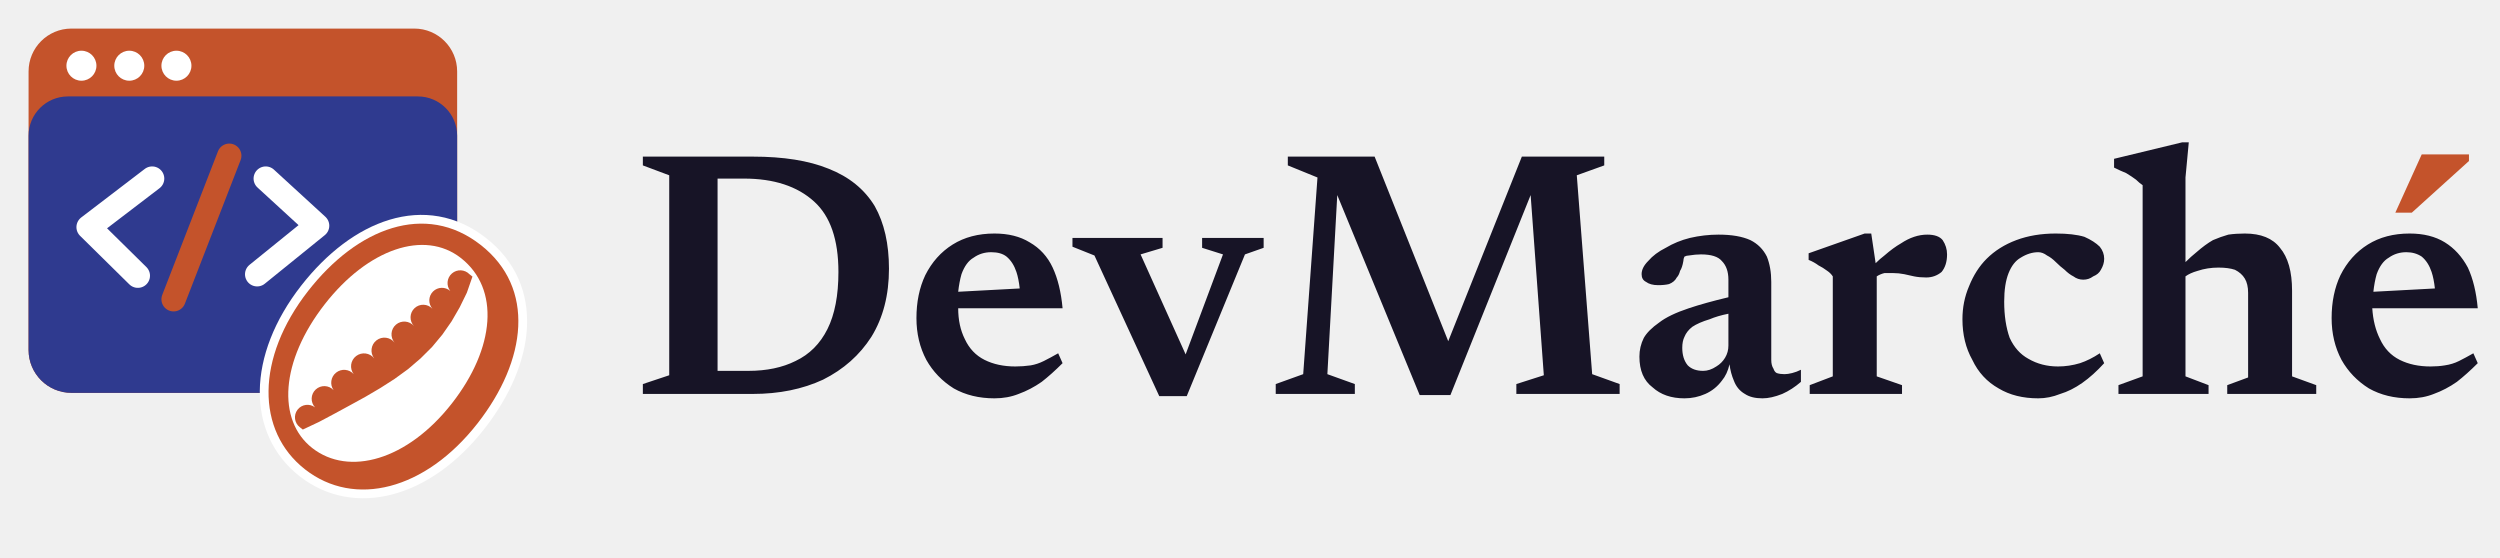
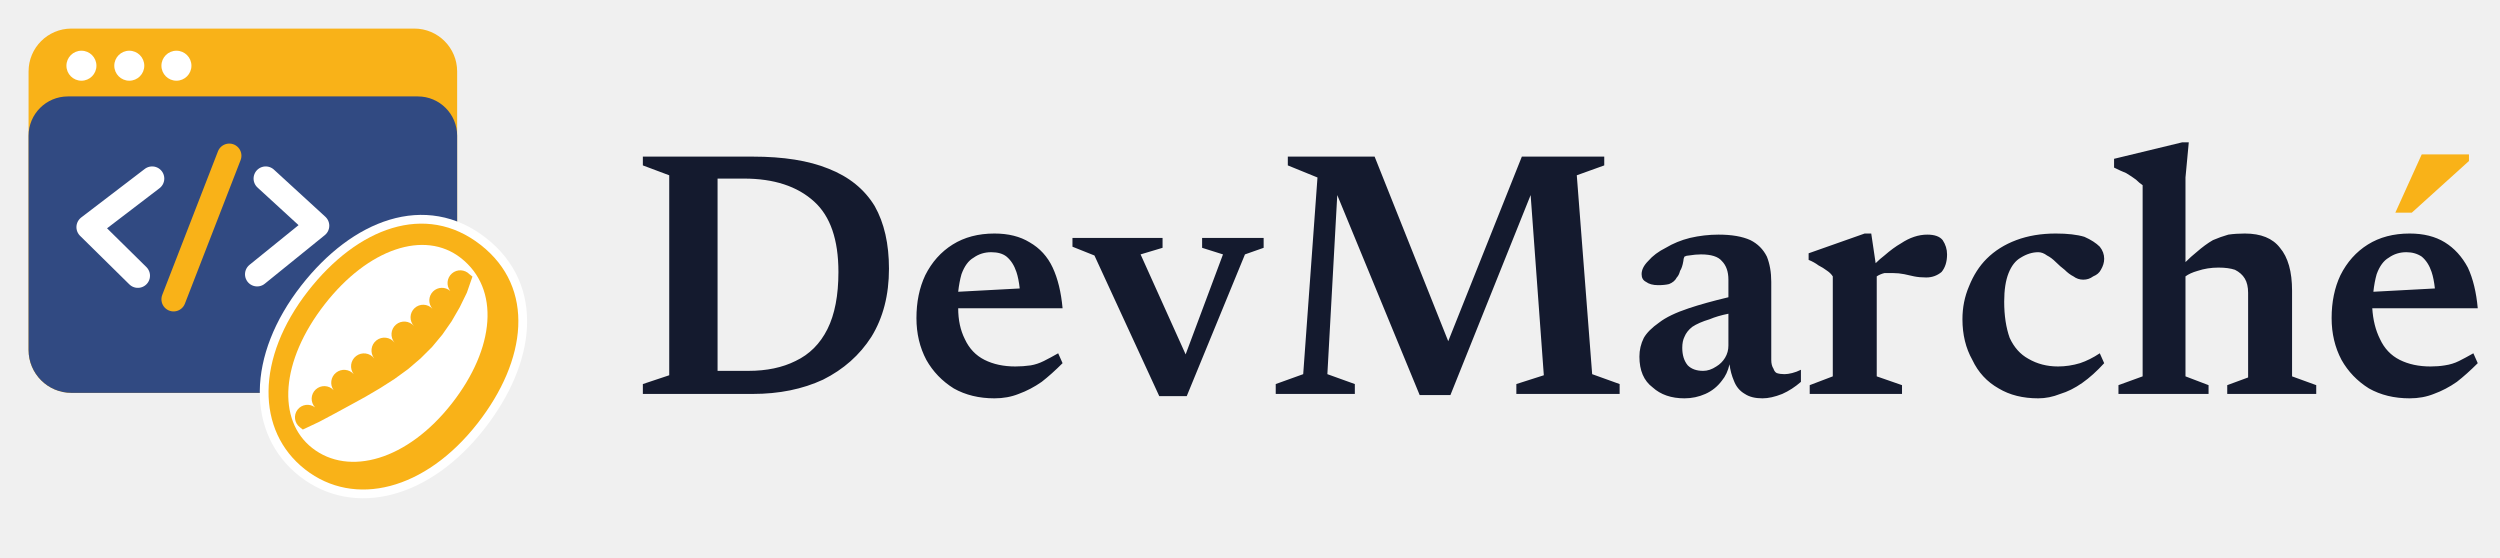
<svg xmlns="http://www.w3.org/2000/svg" viewBox="0 0 350 78">
  <svg x="0" y="0" width="78" height="78" viewBox="13 17 78 78">
-     <path fill="#C4532B" d="M17 27a6 6 0 0 1 6-6h48a6 6 0 0 1 6 6v39a6 6 0 0 1-6 6H23a6 6 0 0 1-6-6Z" />
-     <path fill="#2F3A8F" d="M17 36a5.5 5.5 0 0 1 5.5-5.5h49A5.5 5.5 0 0 1 77 36v30a6 6 0 0 1-6 6H23a6 6 0 0 1-6-6Z" />
+     <path fill="#F9B218" d="M17 27a6 6 0 0 1 6-6h48a6 6 0 0 1 6 6v39a6 6 0 0 1-6 6H23a6 6 0 0 1-6-6Z" />
+     <path fill="#314A82" d="M17 36a5.5 5.5 0 0 1 5.5-5.5h49A5.5 5.5 0 0 1 77 36v30a6 6 0 0 1-6 6H23a6 6 0 0 1-6-6Z" />
    <g fill="#fff">
      <circle cx="24.4" cy="26.2" r="2.1" />
      <circle cx="31.1" cy="26.2" r="2.1" />
      <circle cx="37.7" cy="26.2" r="2.1" />
    </g>
    <g fill="none" stroke-width="3.4" stroke-linecap="round" stroke-linejoin="round">
      <path stroke="#fff" d="M34.3 42 25.4 48.8l6.9 6.8M50.2 42l7.2 6.6-8.4 6.8" />
-       <path stroke="#C4532B" d="M45.1 38.8 37.3 58.9" />
+       <path stroke="#F9B218" d="M45.1 38.8 37.3 58.9" />
    </g>
    <g transform="translate(68 67) rotate(38) scale(1.75) translate(-12 -12)">
      <path fill="#FFFFFF" stroke="#FFFFFF" stroke-width="1.4" d="M12 .6C17.6.6 20.6 5.6 20.6 12c0 6.8-3.6 11.4-8.6 11.4S3.4 18.8 3.4 12C3.4 5.6 6.4.6 12 .6Z" />
-       <path fill="#C4532B" d="M12 .6C17.6.6 20.6 5.6 20.6 12c0 6.8-3.6 11.4-8.6 11.4S3.4 18.8 3.4 12C3.4 5.6 6.4.6 12 .6Z" />
+       <path fill="#F9B218" d="M12 .6C17.6.6 20.6 5.6 20.6 12c0 6.8-3.6 11.4-8.6 11.4S3.4 18.8 3.4 12C3.4 5.6 6.4.6 12 .6Z" />
      <path fill="#fff" d="M11.4 2.4c4 0 6.6 4 6.6 9.6 0 5.8-2.9 9.7-6.6 9.7-3.6 0-6.3-3.9-6.3-9.7 0-5.6 2.6-9.6 6.3-9.6Z" />
-       <path fill="#C4532B" d="M13.05 3 13.49 4.29 13.76 5.57 13.94 6.86 14.01 8.14 13.97 9.43 13.81 10.71 13.55 12 13.18 13.29 12.73 14.57 12.22 15.86 11.67 17.14 11.11 18.43 10.54 19.71 9.89 21 L9.59 21A1 1 0 0 1 9.57 19A1.01 1.01 0 0 1 9.89 17A1.03 1.03 0 0 1 10.37 15A1.03 1.03 0 0 1 10.89 13A1.03 1.03 0 0 1 11.39 11A1.02 1.02 0 0 1 11.8 9A1.01 1.01 0 0 1 12.11 7A1.01 1.01 0 0 1 12.36 5A1.02 1.02 0 0 1 12.75 3Z" />
+       <path fill="#F9B218" d="M13.05 3 13.49 4.29 13.76 5.57 13.94 6.86 14.01 8.14 13.97 9.43 13.81 10.71 13.55 12 13.18 13.29 12.73 14.57 12.22 15.86 11.67 17.14 11.11 18.43 10.54 19.71 9.89 21 L9.59 21A1 1 0 0 1 9.57 19A1.01 1.01 0 0 1 9.89 17A1.03 1.03 0 0 1 10.37 15A1.03 1.03 0 0 1 10.89 13A1.03 1.03 0 0 1 11.39 11A1.02 1.02 0 0 1 11.8 9A1.01 1.01 0 0 1 12.11 7A1.01 1.01 0 0 1 12.36 5A1.02 1.02 0 0 1 12.75 3Z" />
    </g>
  </svg>
  <svg x="88" y="19" width="261.5" height="40" viewBox="0 6.5 170 26">
-     <path fill="#171426" d="M11.3 30L1.3 30L1.3 29.1L3.7 28.3L3.7 10.1L1.3 9.2L1.3 8.4L11.3 8.4Q15.5 8.4 18.2 9.5Q21 10.6 22.4 12.9Q23.7 15.2 23.7 18.6L23.7 18.6Q23.7 22.2 22.1 24.8Q20.5 27.3 17.7 28.7Q14.9 30 11.3 30L11.3 30ZM19.1 18.9L19.1 18.9Q19.1 14.5 16.9 12.5Q14.6 10.4 10.5 10.4L10.5 10.4L8.1 10.4L8.1 27.9L10.9 27.9Q13.4 27.9 15.2 27Q17.1 26.1 18.1 24.1Q19.1 22.1 19.1 18.9ZM33.3 15.4L33.3 15.4Q35.2 15.4 36.5 16.2Q37.9 17 38.6 18.5Q39.3 20 39.5 22.2L39.5 22.2L30 22.2Q30 23.8 30.6 25L30.6 25Q31.2 26.3 32.4 26.9Q33.6 27.5 35.2 27.5L35.2 27.5Q35.9 27.5 36.6 27.4Q37.2 27.3 37.8 27Q38.4 26.7 39.1 26.3L39.1 26.3L39.5 27.2Q38.5 28.2 37.6 28.9Q36.6 29.6 35.5 30Q34.5 30.4 33.3 30.4L33.3 30.4Q31.2 30.4 29.6 29.5Q28 28.5 27.1 26.9Q26.2 25.2 26.2 23.1L26.2 23.1Q26.2 20.9 27 19.2Q27.9 17.4 29.5 16.4Q31.1 15.4 33.3 15.4ZM30 20.7L30 20.7L35.6 20.4Q35.5 19.5 35.3 18.9L35.3 18.9Q35 18 34.4 17.5Q33.9 17.1 33 17.1L33 17.1Q32.1 17.1 31.4 17.6Q30.7 18 30.3 19.1L30.3 19.1Q30.1 19.8 30 20.7ZM57.8 16.7L56.1 17.3L50.8 30.2L48.3 30.2L42.4 17.4L40.4 16.6L40.4 15.8L48.6 15.8L48.6 16.7L46.6 17.3L50.7 26.4L54.1 17.3L52.2 16.7L52.2 15.8L57.8 15.8L57.8 16.7ZM86.3 10.1L87.7 28.2L90.2 29.1L90.2 30L80.8 30L80.8 29.1L83.3 28.3L82.1 11.9L74.8 30.1L72 30.1L64.5 11.9L63.6 28.2L66.1 29.1L66.1 30L58.9 30L58.9 29.1L61.4 28.2L62.7 10.3L60 9.2L60 8.4L67.9 8.4L74.6 25.2L81.3 8.4L88.8 8.4L88.8 9.2L86.3 10.1ZM100.1 21.2L100.1 21.2L100.1 19.6Q100.1 18.5 99.5 17.9Q99 17.3 97.6 17.3L97.6 17.3Q97.1 17.3 96.5 17.4L96.5 17.4Q96.3 17.4 96.1 17.5L96.1 17.5Q96 17.7 96 17.9L96 17.9Q95.9 18.5 95.7 18.8Q95.6 19.2 95.4 19.4L95.4 19.4Q95.2 19.8 94.7 20Q94.3 20.1 93.7 20.1L93.7 20.1Q93 20.1 92.6 19.8Q92.2 19.6 92.2 19.1L92.2 19.1Q92.2 18.5 92.8 17.9Q93.4 17.2 94.4 16.7Q95.4 16.1 96.6 15.8Q97.9 15.5 99.2 15.5L99.2 15.5Q101 15.5 102.1 16Q103.1 16.5 103.6 17.5Q104 18.5 104 19.8L104 19.8L104 26.9Q104 27.4 104.2 27.7Q104.3 28 104.5 28.1Q104.8 28.2 105.2 28.2L105.2 28.2Q105.5 28.2 105.9 28.1Q106.3 28 106.7 27.8L106.7 27.8L106.7 28.9Q105.9 29.6 105 30Q104 30.4 103.2 30.4L103.2 30.4Q102.2 30.4 101.6 30Q100.9 29.6 100.6 28.8L100.6 28.8Q100.3 28.1 100.2 27.3L100.2 27.3Q100 28.2 99.5 28.8L99.5 28.8Q98.9 29.6 98 30Q97.1 30.4 96.1 30.4L96.1 30.4Q94.3 30.4 93.2 29.4Q92 28.5 92 26.6L92 26.6Q92 25.7 92.4 24.9Q92.8 24.2 93.8 23.5Q94.7 22.8 96.5 22.2L96.5 22.2Q98 21.7 100.1 21.2ZM100.1 25.6L100.1 22.7Q99.1 22.9 98.4 23.2L98.4 23.2Q97.4 23.5 96.8 23.9Q96.3 24.3 96.1 24.8Q95.9 25.2 95.9 25.8L95.9 25.8Q95.9 26.8 96.4 27.4Q96.9 27.9 97.8 27.9L97.8 27.9Q98.4 27.9 99 27.5Q99.5 27.2 99.8 26.7Q100.1 26.2 100.1 25.6L100.1 25.6ZM118.2 15.5L118.2 15.5Q119.2 15.5 119.6 16Q120 16.6 120 17.3L120 17.3Q120 18.3 119.5 18.9Q118.9 19.4 118.1 19.4L118.1 19.4Q117.5 19.4 117 19.3Q116.6 19.2 116.1 19.1Q115.6 19 115.1 19L115.1 19Q114.7 19 114.3 19Q113.9 19.1 113.6 19.3L113.6 19.3Q113.6 19.3 113.6 19.3L113.6 19.3L113.6 28.4L115.9 29.2L115.9 30L107.5 30L107.5 29.2L109.6 28.4L109.6 19.3Q109.4 19 109.1 18.8Q108.7 18.5 108.3 18.3Q107.9 18 107.4 17.8L107.4 17.8L107.4 17.2L112.5 15.4L113.1 15.4L113.5 18.1Q113.9 17.7 114.3 17.4L114.3 17.4Q115.1 16.7 115.8 16.3Q116.4 15.9 117 15.7Q117.6 15.5 118.2 15.5ZM129.9 15.4L129.9 15.4Q131.5 15.4 132.5 15.7Q133.4 16.1 133.9 16.6Q134.3 17.1 134.3 17.7L134.3 17.7Q134.3 18.2 134 18.7Q133.8 19.1 133.3 19.3Q132.9 19.6 132.4 19.6L132.4 19.6Q131.9 19.6 131.5 19.3Q131.1 19.1 130.7 18.7Q130.3 18.4 129.9 18Q129.5 17.6 129.1 17.4Q128.7 17.1 128.3 17.1L128.3 17.1Q127.5 17.1 126.7 17.6Q126 18 125.6 19Q125.2 20 125.2 21.6L125.2 21.6Q125.2 23.5 125.7 24.9Q126.3 26.2 127.4 26.8Q128.6 27.5 130.1 27.5L130.1 27.5Q131.1 27.5 132.1 27.2Q133 26.9 133.9 26.3L133.9 26.3L134.3 27.2Q133.3 28.3 132.3 29Q131.3 29.7 130.3 30Q129.3 30.4 128.3 30.4L128.3 30.4Q126.2 30.4 124.7 29.5Q123.1 28.6 122.3 26.9Q121.4 25.3 121.4 23.2L121.4 23.2Q121.4 21.6 122 20.2Q122.6 18.7 123.6 17.7Q124.7 16.6 126.3 16Q127.9 15.4 129.9 15.4ZM145.5 30L145.5 29.2L147.4 28.5L147.4 20.8Q147.4 20 147.1 19.5Q146.8 19 146.2 18.7Q145.6 18.5 144.7 18.5L144.7 18.5Q143.7 18.5 142.8 18.8L142.8 18.8Q142.1 19 141.7 19.3L141.7 19.3L141.7 28.4L143.8 29.2L143.8 30L135.6 30L135.6 29.2L137.8 28.4L137.8 11Q137.5 10.8 137.2 10.5Q136.8 10.2 136.3 9.9Q135.8 9.7 135.2 9.4L135.2 9.4L135.2 8.6L141.4 7.1L142 7.1L141.7 10.3L141.7 18Q142.2 17.5 142.7 17.1L142.7 17.1Q143.5 16.4 144.2 16Q144.9 15.7 145.6 15.5Q146.3 15.4 147.1 15.4L147.1 15.4Q149.3 15.4 150.3 16.7Q151.4 18 151.4 20.6L151.4 20.6L151.4 28.4L153.6 29.2L153.6 30L145.5 30ZM162.1 15.4L162.1 15.4Q164 15.4 165.3 16.2Q166.6 17 167.4 18.5Q168.1 20 168.3 22.2L168.3 22.2L158.7 22.2Q158.8 23.8 159.4 25L159.4 25Q160 26.3 161.2 26.9Q162.4 27.5 164 27.5L164 27.5Q164.7 27.5 165.3 27.4Q166 27.3 166.6 27Q167.2 26.7 167.9 26.3L167.9 26.3L168.3 27.2Q167.3 28.2 166.4 28.9Q165.4 29.6 164.3 30Q163.3 30.4 162.1 30.4L162.1 30.4Q160 30.4 158.4 29.5Q156.8 28.5 155.9 26.9Q155 25.2 155 23.1L155 23.1Q155 20.9 155.8 19.2Q156.7 17.4 158.3 16.4Q159.9 15.4 162.1 15.4ZM158.8 20.7L158.8 20.7L164.4 20.4Q164.3 19.5 164.1 18.9L164.1 18.9Q163.8 18 163.2 17.5Q162.6 17.1 161.8 17.1L161.8 17.1Q160.9 17.1 160.2 17.6Q159.5 18 159.1 19.1L159.1 19.1Q158.9 19.8 158.8 20.7Z" />
-     <path fill="#C4532B" d="M162.3 13.5L160.8 13.5L163.2 8.2L167.5 8.2L167.5 8.8L162.3 13.5Z" />
+     <path fill="#141A2E" d="M11.3 30L1.3 30L1.3 29.1L3.7 28.3L3.7 10.1L1.3 9.2L1.3 8.4L11.3 8.4Q15.5 8.4 18.2 9.5Q21 10.6 22.4 12.9Q23.7 15.2 23.7 18.6L23.7 18.6Q23.7 22.2 22.1 24.8Q20.5 27.3 17.7 28.7Q14.9 30 11.3 30L11.3 30ZM19.1 18.9L19.1 18.9Q19.1 14.5 16.9 12.5Q14.6 10.4 10.5 10.4L10.5 10.4L8.1 10.4L8.1 27.9L10.9 27.9Q13.4 27.9 15.2 27Q17.1 26.1 18.1 24.1Q19.1 22.1 19.1 18.9ZM33.3 15.4L33.3 15.4Q35.2 15.4 36.5 16.2Q37.9 17 38.6 18.5Q39.3 20 39.5 22.2L39.5 22.2L30 22.2Q30 23.8 30.6 25L30.6 25Q31.2 26.3 32.4 26.9Q33.6 27.5 35.2 27.5L35.2 27.5Q35.9 27.5 36.6 27.4Q37.2 27.3 37.8 27Q38.4 26.7 39.1 26.3L39.1 26.3L39.5 27.2Q38.5 28.2 37.6 28.9Q36.6 29.6 35.5 30Q34.5 30.4 33.3 30.4L33.3 30.4Q31.2 30.4 29.6 29.5Q28 28.5 27.1 26.9Q26.2 25.2 26.2 23.1L26.2 23.1Q26.2 20.9 27 19.2Q27.9 17.4 29.5 16.4Q31.1 15.4 33.3 15.4ZM30 20.7L30 20.7L35.6 20.4Q35.5 19.5 35.3 18.9L35.3 18.9Q35 18 34.4 17.5Q33.9 17.1 33 17.1L33 17.1Q32.1 17.1 31.4 17.6Q30.7 18 30.3 19.1L30.3 19.1Q30.1 19.8 30 20.7ZM57.8 16.7L56.1 17.3L50.8 30.2L48.3 30.2L42.4 17.4L40.4 16.6L40.4 15.8L48.6 15.8L48.6 16.7L46.6 17.3L50.7 26.4L54.1 17.3L52.2 16.7L52.2 15.8L57.8 15.8L57.8 16.7ZM86.3 10.1L87.7 28.2L90.2 29.1L90.2 30L80.8 30L80.8 29.1L83.3 28.3L82.1 11.9L74.8 30.1L72 30.1L64.5 11.9L63.6 28.2L66.1 29.1L66.1 30L58.9 30L58.9 29.1L61.4 28.2L62.7 10.3L60 9.2L60 8.4L67.9 8.4L74.6 25.2L81.3 8.4L88.8 8.4L88.8 9.2L86.3 10.1ZM100.1 21.2L100.1 21.2L100.1 19.6Q100.1 18.5 99.5 17.9Q99 17.3 97.6 17.3L97.6 17.3Q97.1 17.3 96.5 17.4L96.5 17.4Q96.3 17.4 96.1 17.5L96.1 17.5Q96 17.7 96 17.9L96 17.9Q95.9 18.5 95.7 18.8Q95.6 19.2 95.4 19.4L95.4 19.4Q95.2 19.8 94.7 20Q94.3 20.1 93.7 20.1L93.7 20.1Q93 20.1 92.6 19.8Q92.2 19.6 92.2 19.1L92.2 19.1Q92.2 18.5 92.8 17.9Q93.4 17.2 94.4 16.7Q95.4 16.1 96.6 15.8Q97.9 15.5 99.2 15.5L99.2 15.5Q101 15.5 102.1 16Q103.1 16.5 103.6 17.5Q104 18.5 104 19.8L104 19.8L104 26.9Q104 27.4 104.2 27.7Q104.3 28 104.5 28.1Q104.8 28.2 105.2 28.2L105.2 28.2Q105.5 28.2 105.9 28.1Q106.3 28 106.7 27.8L106.7 27.8L106.7 28.9Q105.9 29.6 105 30Q104 30.4 103.2 30.4L103.2 30.4Q102.2 30.4 101.6 30Q100.9 29.6 100.6 28.8L100.6 28.8Q100.3 28.1 100.2 27.3L100.2 27.3Q100 28.2 99.5 28.8L99.5 28.8Q98.9 29.6 98 30Q97.1 30.4 96.1 30.4L96.1 30.4Q94.3 30.4 93.2 29.4Q92 28.5 92 26.6L92 26.6Q92 25.7 92.4 24.9Q92.8 24.2 93.8 23.5Q94.7 22.8 96.5 22.2L96.5 22.2Q98 21.7 100.1 21.2ZM100.1 25.6L100.1 22.7Q99.1 22.9 98.4 23.2L98.4 23.2Q97.4 23.5 96.8 23.9Q96.3 24.3 96.1 24.8Q95.9 25.2 95.9 25.8L95.9 25.8Q95.9 26.8 96.4 27.4Q96.9 27.9 97.8 27.9L97.8 27.9Q98.4 27.9 99 27.5Q99.5 27.2 99.8 26.7Q100.1 26.2 100.1 25.6L100.1 25.6ZM118.2 15.5L118.2 15.5Q119.2 15.5 119.6 16Q120 16.6 120 17.3L120 17.3Q120 18.3 119.5 18.9Q118.9 19.4 118.1 19.4L118.1 19.4Q117.5 19.4 117 19.3Q116.6 19.2 116.1 19.1Q115.6 19 115.1 19L115.1 19Q114.7 19 114.3 19Q113.9 19.1 113.6 19.3L113.6 19.3Q113.6 19.3 113.6 19.3L113.6 19.3L113.6 28.4L115.9 29.2L115.9 30L107.5 30L107.5 29.2L109.6 28.4L109.6 19.3Q109.4 19 109.1 18.8Q108.7 18.5 108.3 18.3Q107.9 18 107.4 17.8L107.4 17.8L107.4 17.2L112.5 15.4L113.1 15.4L113.5 18.1Q113.9 17.7 114.3 17.4L114.3 17.4Q115.1 16.7 115.8 16.3Q116.4 15.9 117 15.7Q117.6 15.5 118.2 15.5ZM129.9 15.4L129.9 15.4Q131.5 15.4 132.5 15.7Q133.4 16.1 133.9 16.6Q134.3 17.1 134.3 17.7L134.3 17.7Q134.3 18.2 134 18.7Q133.8 19.1 133.3 19.3Q132.9 19.6 132.4 19.6L132.4 19.6Q131.9 19.6 131.5 19.3Q131.1 19.1 130.7 18.7Q130.3 18.4 129.9 18Q129.5 17.6 129.1 17.4Q128.7 17.1 128.3 17.1L128.3 17.1Q127.5 17.1 126.7 17.6Q126 18 125.6 19Q125.2 20 125.2 21.6L125.2 21.6Q125.2 23.5 125.7 24.9Q126.3 26.2 127.4 26.8Q128.6 27.5 130.1 27.5L130.1 27.5Q131.1 27.5 132.1 27.2Q133 26.9 133.9 26.3L133.9 26.3L134.3 27.2Q133.3 28.3 132.3 29Q131.3 29.7 130.3 30Q129.3 30.4 128.3 30.4L128.3 30.4Q126.2 30.4 124.7 29.5Q123.1 28.6 122.3 26.9Q121.4 25.3 121.4 23.2L121.4 23.2Q121.4 21.6 122 20.2Q122.6 18.7 123.6 17.7Q124.7 16.6 126.3 16Q127.9 15.4 129.9 15.4ZM145.5 30L145.5 29.2L147.4 28.5L147.4 20.8Q147.4 20 147.1 19.5Q146.8 19 146.2 18.7Q145.6 18.5 144.7 18.5L144.7 18.5Q143.7 18.5 142.8 18.8L142.8 18.8Q142.1 19 141.7 19.3L141.7 19.3L141.7 28.4L143.8 29.2L143.8 30L135.6 30L135.6 29.2L137.8 28.4L137.8 11Q137.5 10.8 137.2 10.5Q136.8 10.2 136.3 9.9Q135.8 9.7 135.2 9.4L135.2 9.4L135.2 8.6L141.4 7.1L142 7.1L141.7 10.3L141.7 18Q142.2 17.5 142.7 17.1L142.7 17.1Q143.5 16.4 144.2 16Q144.9 15.7 145.6 15.5Q146.3 15.4 147.1 15.4L147.1 15.4Q149.3 15.4 150.3 16.7Q151.4 18 151.4 20.6L151.4 20.6L151.4 28.4L153.6 29.2L153.6 30L145.5 30ZM162.1 15.4L162.1 15.4Q164 15.4 165.3 16.2Q166.6 17 167.4 18.5Q168.1 20 168.3 22.2L168.3 22.2L158.7 22.2Q158.8 23.8 159.4 25L159.4 25Q160 26.3 161.2 26.9Q162.4 27.5 164 27.5L164 27.5Q164.7 27.5 165.3 27.4Q166 27.3 166.6 27Q167.2 26.7 167.9 26.3L167.9 26.3L168.3 27.2Q167.3 28.2 166.4 28.9Q165.4 29.6 164.3 30Q163.3 30.4 162.1 30.4L162.1 30.4Q160 30.4 158.4 29.5Q156.8 28.5 155.9 26.9Q155 25.2 155 23.1L155 23.1Q155 20.9 155.8 19.2Q156.7 17.4 158.3 16.4Q159.9 15.4 162.1 15.4ZM158.8 20.7L158.8 20.7L164.4 20.4Q164.3 19.5 164.1 18.9L164.1 18.9Q163.8 18 163.2 17.5Q162.6 17.1 161.8 17.1L161.8 17.1Q160.9 17.1 160.2 17.6Q159.5 18 159.1 19.1L159.1 19.1Q158.9 19.8 158.8 20.7Z" />
+     <path fill="#F9B218" d="M162.3 13.5L160.8 13.5L163.2 8.2L167.5 8.2L167.5 8.8L162.3 13.5Z" />
  </svg>
</svg>
